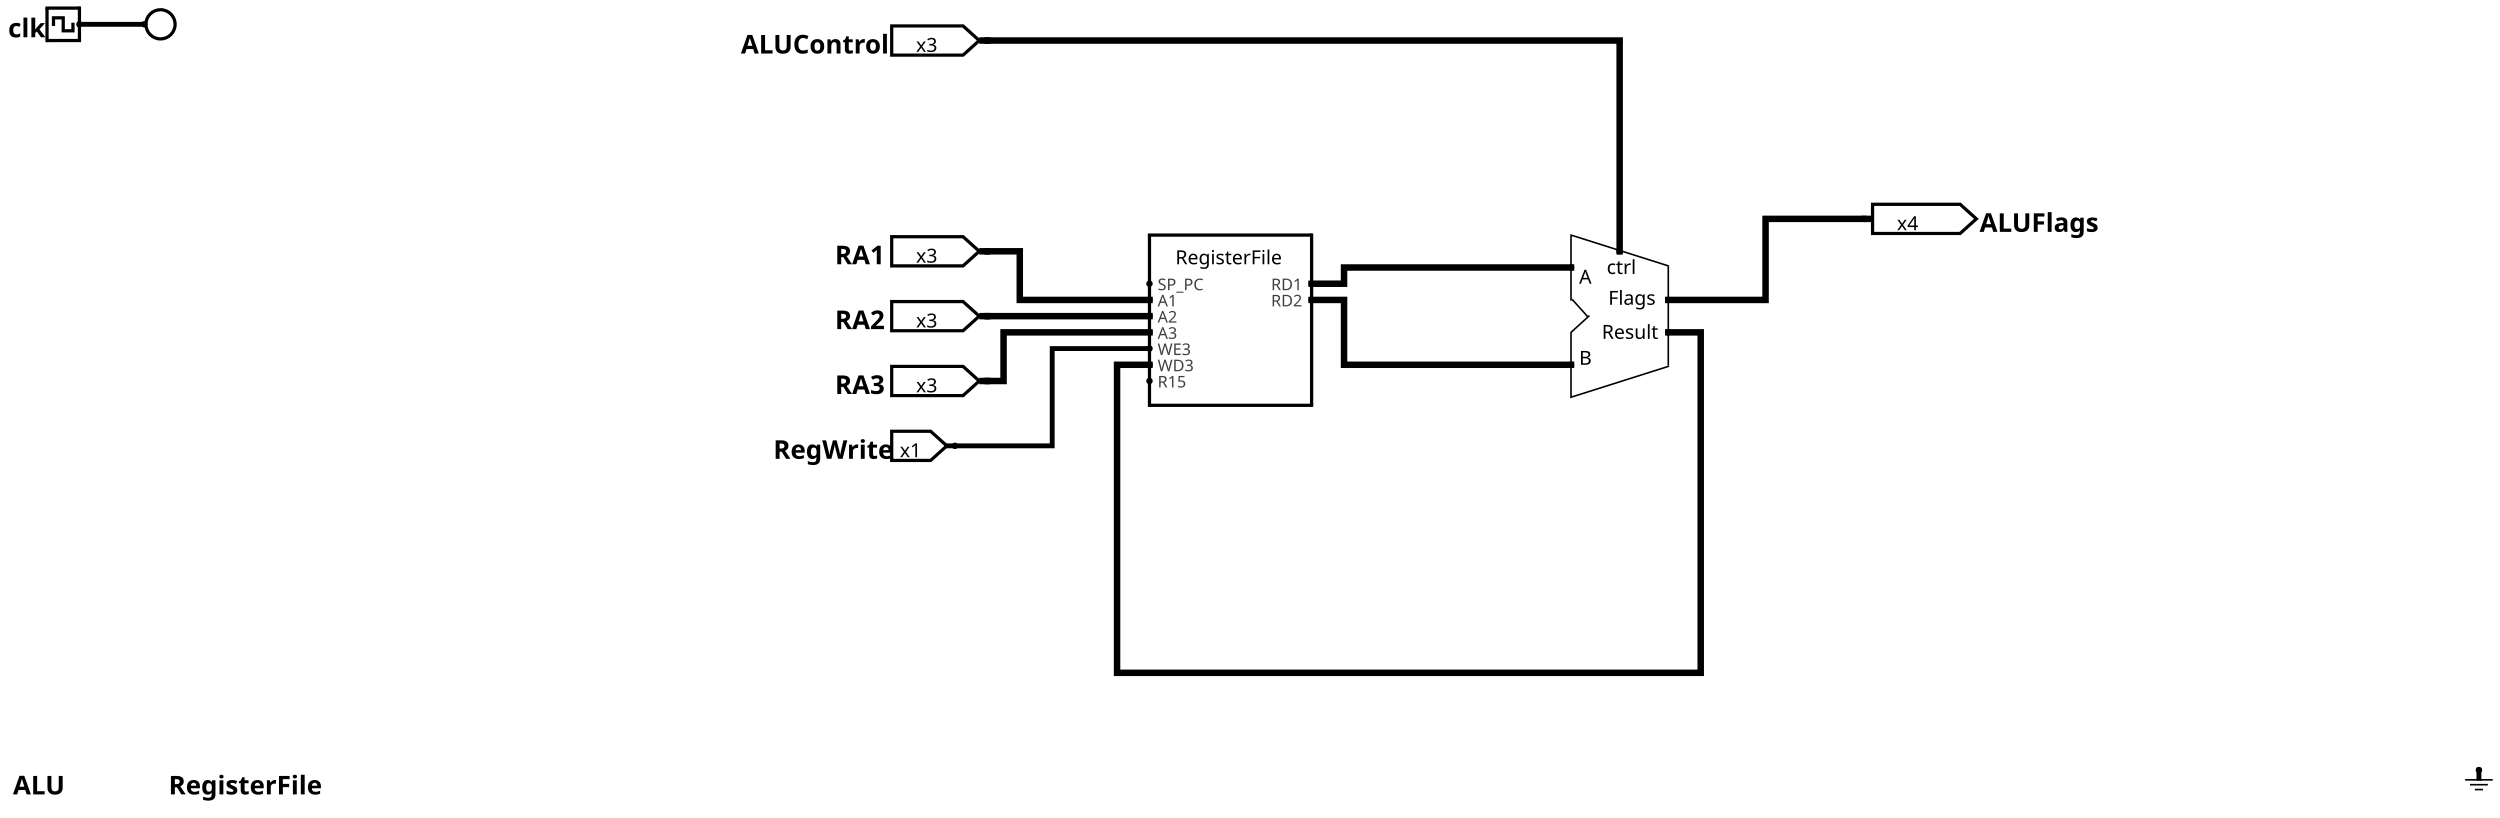
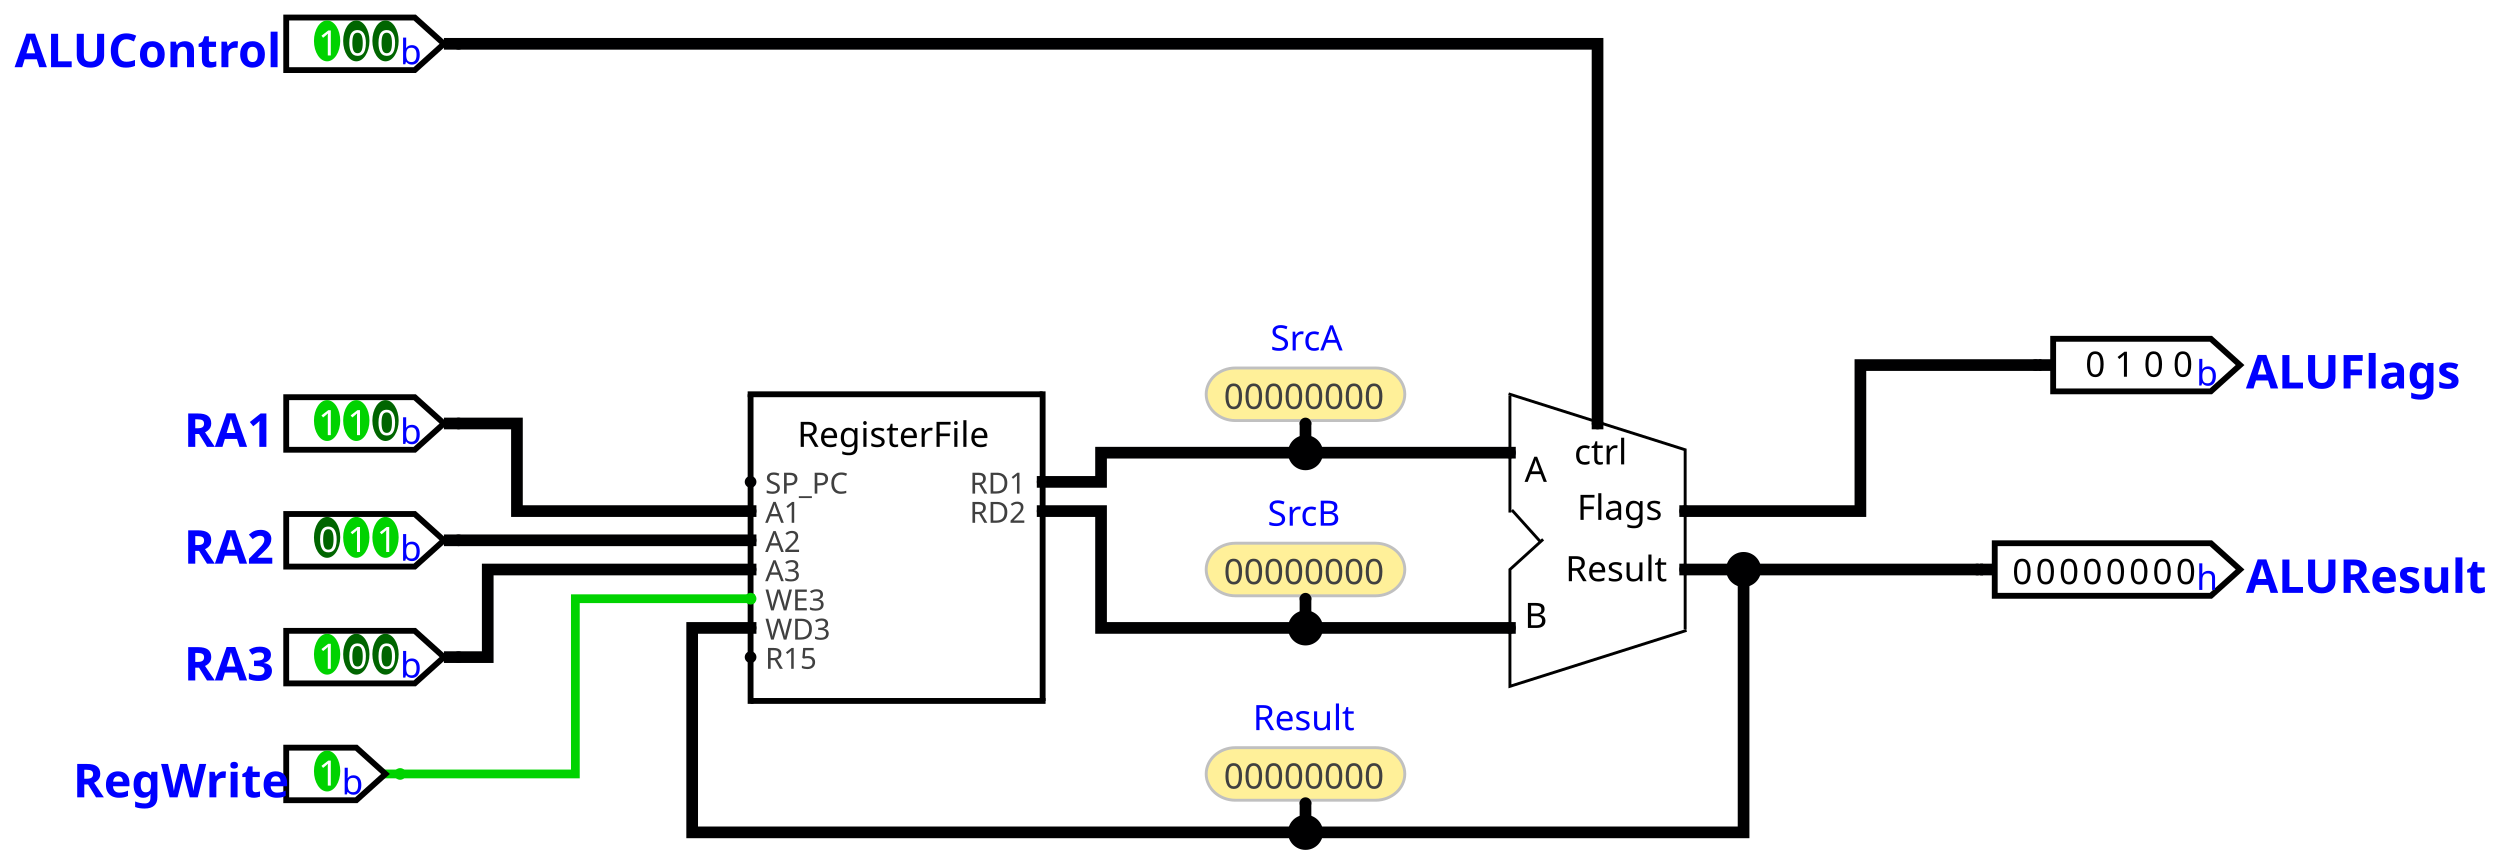
- <svg xmlns="http://www.w3.org/2000/svg" version="1.1" viewBox="0 0 1542 504">
-   <polyline fill="none" points="609,195 709,195" stroke="rgb(0, 0, 0)" stroke-linecap="square" stroke-width="4.0" />
-   <polyline fill="none" points="49,15 89,15" stroke="rgb(0, 0, 0)" stroke-linecap="square" stroke-width="3.0" />
-   <polyline fill="none" points="1149,135 1089,135 1089,185 1029,185" stroke="rgb(0, 0, 0)" stroke-linecap="square" stroke-width="4.0" />
-   <polyline fill="none" points="609,25 999,25 999,155" stroke="rgb(0, 0, 0)" stroke-linecap="square" stroke-width="4.0" />
-   <polyline fill="none" points="809,175 829,175 829,165 969,165" stroke="rgb(0, 0, 0)" stroke-linecap="square" stroke-width="4.0" />
-   <polyline fill="none" points="809,185 829,185 829,225 969,225" stroke="rgb(0, 0, 0)" stroke-linecap="square" stroke-width="4.0" />
-   <polyline fill="none" points="609,155 629,155 629,185 709,185" stroke="rgb(0, 0, 0)" stroke-linecap="square" stroke-width="4.0" />
-   <polyline fill="none" points="1029,205 1049,205 1049,415 689,415 689,225 709,225" stroke="rgb(0, 0, 0)" stroke-linecap="square" stroke-width="4.0" />
-   <polyline fill="none" points="609,235 619,235 619,205 709,205" stroke="rgb(0, 0, 0)" stroke-linecap="square" stroke-width="4.0" />
-   <polyline fill="none" points="1153,135 1152,135" stroke="rgb(0, 0, 1)" stroke-linecap="square" stroke-width="4.0" />
-   <polygon fill="none" points="1209,126 1219,135 1209,144 1155,144 1155,126" stroke="rgb(0, 0, 0)" stroke-linecap="square" stroke-width="2.0" />
-   <text fill="rgb(0, 0, 0)" font-family="Monospaced" font-size="12" x="1170.0" y="142.0">x4</text>
-   <text fill="rgb(0, 0, 0)" font-family="Monospaced" font-size="16" font-weight="bold" x="1221.0" y="143.0">ALUFlags</text>
-   <ellipse cx="1149.0" cy="135.0" fill="rgb(0, 0, 0)" rx="2.0" ry="2.0" stroke="none" stroke-width="2.0" />
-   <polyline fill="none" points="584,275 589,275 649,275 649,215 709,215" stroke="rgb(0, 0, 0)" stroke-linecap="square" stroke-width="3.0" />
-   <polygon fill="none" points="574,284 584,275 574,266 550,266 550,284" stroke="rgb(0, 0, 0)" stroke-linecap="square" stroke-width="2.0" />
-   <text fill="rgb(0, 0, 0)" font-family="Monospaced" font-size="12" x="555.0" y="282.0">x1</text>
-   <text fill="rgb(0, 0, 0)" font-family="Monospaced" font-size="16" font-weight="bold" x="477.0" y="283.0">RegWrite</text>
-   <ellipse cx="589.0" cy="275.0" fill="rgb(0, 0, 0)" rx="2.0" ry="2.0" stroke="none" stroke-width="2.0" />
-   <polyline fill="none" points="606,25 609,25" stroke="rgb(0, 0, 1)" stroke-linecap="square" stroke-width="4.0" />
-   <polygon fill="none" points="594,34 604,25 594,16 550,16 550,34" stroke="rgb(0, 0, 0)" stroke-linecap="square" stroke-width="2.0" />
-   <text fill="rgb(0, 0, 0)" font-family="Monospaced" font-size="12" x="565.0" y="32.0">x3</text>
-   <text fill="rgb(0, 0, 0)" font-family="Monospaced" font-size="16" font-weight="bold" x="457.0" y="33.0">ALUControl</text>
-   <ellipse cx="609.0" cy="25.0" fill="rgb(0, 0, 0)" rx="2.0" ry="2.0" stroke="none" stroke-width="2.0" />
-   <polyline fill="none" points="606,155 609,155" stroke="rgb(0, 0, 1)" stroke-linecap="square" stroke-width="4.0" />
-   <polygon fill="none" points="594,164 604,155 594,146 550,146 550,164" stroke="rgb(0, 0, 0)" stroke-linecap="square" stroke-width="2.0" />
-   <text fill="rgb(0, 0, 0)" font-family="Monospaced" font-size="12" x="565.0" y="162.0">x3</text>
-   <text fill="rgb(0, 0, 0)" font-family="Monospaced" font-size="16" font-weight="bold" x="515.0" y="163.0">RA1</text>
-   <ellipse cx="609.0" cy="155.0" fill="rgb(0, 0, 0)" rx="2.0" ry="2.0" stroke="none" stroke-width="2.0" />
-   <polyline fill="none" points="606,195 609,195" stroke="rgb(0, 0, 1)" stroke-linecap="square" stroke-width="4.0" />
-   <polygon fill="none" points="594,204 604,195 594,186 550,186 550,204" stroke="rgb(0, 0, 0)" stroke-linecap="square" stroke-width="2.0" />
-   <text fill="rgb(0, 0, 0)" font-family="Monospaced" font-size="12" x="565.0" y="202.0">x3</text>
-   <text fill="rgb(0, 0, 0)" font-family="Monospaced" font-size="16" font-weight="bold" x="515.0" y="203.0">RA2</text>
-   <ellipse cx="609.0" cy="195.0" fill="rgb(0, 0, 0)" rx="2.0" ry="2.0" stroke="none" stroke-width="2.0" />
-   <polyline fill="none" points="606,235 609,235" stroke="rgb(0, 0, 1)" stroke-linecap="square" stroke-width="4.0" />
-   <polygon fill="none" points="594,244 604,235 594,226 550,226 550,244" stroke="rgb(0, 0, 0)" stroke-linecap="square" stroke-width="2.0" />
-   <text fill="rgb(0, 0, 0)" font-family="Monospaced" font-size="12" x="565.0" y="242.0">x3</text>
-   <text fill="rgb(0, 0, 0)" font-family="Monospaced" font-size="16" font-weight="bold" x="515.0" y="243.0">RA3</text>
-   <ellipse cx="609.0" cy="235.0" fill="rgb(0, 0, 0)" rx="2.0" ry="2.0" stroke="none" stroke-width="2.0" />
-   <polyline fill="none" points="29,5 48,5" stroke="rgb(0, 0, 0)" stroke-linecap="square" stroke-width="2.0" />
-   <polyline fill="none" points="49,5 49,24" stroke="rgb(0, 0, 0)" stroke-linecap="square" stroke-width="2.0" />
-   <polyline fill="none" points="49,25 30,25" stroke="rgb(0, 0, 0)" stroke-linecap="square" stroke-width="2.0" />
-   <polyline fill="none" points="29,25 29,6" stroke="rgb(0, 0, 0)" stroke-linecap="square" stroke-width="2.0" />
-   <text fill="rgb(0, 0, 0)" font-family="SansSerif" font-size="16" font-weight="bold" x="5.0" y="23.0">clk</text>
-   <polyline fill="none" points="33,15 33,11 39,11 39,19 45,19 45,15" stroke="rgb(0, 0, 0)" stroke-linecap="square" stroke-width="2.0" />
-   <ellipse cx="49.0" cy="15.0" fill="rgb(0, 0, 0)" rx="2.0" ry="2.0" stroke="none" stroke-width="2.0" />
-   <ellipse cx="99.0" cy="15.0" fill="none" rx="9.0" ry="9.0" stroke="rgb(0, 0, 0)" stroke-width="2.0" />
-   <ellipse cx="89.0" cy="15.0" fill="rgb(0, 0, 0)" rx="2.0" ry="2.0" stroke="none" stroke-width="1.0" />
-   <text fill="rgb(0, 0, 0)" font-family="SansSerif" font-size="16" font-weight="bold" x="104.0" y="490.0">RegisterFile</text>
-   <text fill="rgb(0, 0, 0)" font-family="SansSerif" font-size="16" font-weight="bold" x="8.0" y="490.0">ALU</text>
-   <text fill="rgb(0, 0, 0)" font-family="SansSerif" font-size="12" x="974.0" y="175.0">A</text>
-   <text fill="rgb(0, 0, 0)" font-family="SansSerif" font-size="12" x="974.0" y="225.0">B</text>
-   <text fill="rgb(0, 0, 0)" font-family="SansSerif" font-size="12" x="988.0" y="209.0">Result</text>
-   <text fill="rgb(0, 0, 0)" font-family="SansSerif" font-size="12" x="992.0" y="188.0">Flags</text>
-   <text fill="rgb(0, 0, 0)" font-family="SansSerif" font-size="12" x="991.0" y="169.0">ctrl</text>
-   <polyline fill="none" points="969,146 969,185" stroke="rgb(0, 0, 0)" stroke-linecap="square" stroke-width="1.0" />
-   <polyline fill="none" points="970,185 979,195" stroke="rgb(0, 0, 0)" stroke-linecap="square" stroke-width="1.0" />
-   <polyline fill="none" points="969,145 1029,164 1029,225" stroke="rgb(0, 0, 0)" stroke-linecap="square" stroke-width="1.0" />
-   <polyline fill="none" points="980,195 969,205 969,245 1029,226" stroke="rgb(0, 0, 0)" stroke-linecap="square" stroke-width="1.0" />
-   <ellipse cx="969.0" cy="165.0" fill="rgb(0, 0, 0)" rx="2.0" ry="2.0" stroke="none" stroke-width="1.0" />
-   <ellipse cx="969.0" cy="225.0" fill="rgb(0, 0, 0)" rx="2.0" ry="2.0" stroke="none" stroke-width="1.0" />
-   <ellipse cx="999.0" cy="155.0" fill="rgb(0, 0, 0)" rx="2.0" ry="2.0" stroke="none" stroke-width="1.0" />
-   <ellipse cx="1029.0" cy="185.0" fill="rgb(0, 0, 0)" rx="2.0" ry="2.0" stroke="none" stroke-width="1.0" />
-   <ellipse cx="1029.0" cy="205.0" fill="rgb(0, 0, 0)" rx="2.0" ry="2.0" stroke="none" stroke-width="1.0" />
-   <polyline fill="none" points="709,145 808,145" stroke="rgb(0, 0, 0)" stroke-linecap="square" stroke-width="2.0" />
-   <polyline fill="none" points="809,145 809,249" stroke="rgb(0, 0, 0)" stroke-linecap="square" stroke-width="2.0" />
-   <polyline fill="none" points="809,250 710,250" stroke="rgb(0, 0, 0)" stroke-linecap="square" stroke-width="2.0" />
-   <polyline fill="none" points="709,250 709,146" stroke="rgb(0, 0, 0)" stroke-linecap="square" stroke-width="2.0" />
-   <text fill="rgb(64, 64, 64)" font-family="SansSerif" font-size="10" x="714.0" y="179.0">SP_PC</text>
-   <text fill="rgb(64, 64, 64)" font-family="SansSerif" font-size="10" x="714.0" y="189.0">A1</text>
-   <text fill="rgb(64, 64, 64)" font-family="SansSerif" font-size="10" x="714.0" y="199.0">A2</text>
-   <text fill="rgb(64, 64, 64)" font-family="SansSerif" font-size="10" x="714.0" y="209.0">A3</text>
-   <text fill="rgb(64, 64, 64)" font-family="SansSerif" font-size="10" x="714.0" y="219.0">WE3</text>
-   <text fill="rgb(64, 64, 64)" font-family="SansSerif" font-size="10" x="714.0" y="229.0">WD3</text>
-   <text fill="rgb(64, 64, 64)" font-family="SansSerif" font-size="10" x="714.0" y="239.0">R15</text>
-   <text fill="rgb(64, 64, 64)" font-family="SansSerif" font-size="10" x="784.0" y="179.0">RD1</text>
-   <text fill="rgb(64, 64, 64)" font-family="SansSerif" font-size="10" x="784.0" y="189.0">RD2</text>
-   <text fill="rgb(0, 0, 0)" font-family="SansSerif" font-size="12" x="725.0" y="163.0">RegisterFile</text>
-   <ellipse cx="709.0" cy="175.0" fill="rgb(0, 0, 0)" rx="2.0" ry="2.0" stroke="none" stroke-width="1.0" />
-   <ellipse cx="709.0" cy="185.0" fill="rgb(0, 0, 0)" rx="2.0" ry="2.0" stroke="none" stroke-width="1.0" />
-   <ellipse cx="709.0" cy="195.0" fill="rgb(0, 0, 0)" rx="2.0" ry="2.0" stroke="none" stroke-width="1.0" />
-   <ellipse cx="709.0" cy="205.0" fill="rgb(0, 0, 0)" rx="2.0" ry="2.0" stroke="none" stroke-width="1.0" />
-   <ellipse cx="709.0" cy="215.0" fill="rgb(0, 0, 0)" rx="2.0" ry="2.0" stroke="none" stroke-width="1.0" />
-   <ellipse cx="709.0" cy="225.0" fill="rgb(0, 0, 0)" rx="2.0" ry="2.0" stroke="none" stroke-width="1.0" />
-   <ellipse cx="709.0" cy="235.0" fill="rgb(0, 0, 0)" rx="2.0" ry="2.0" stroke="none" stroke-width="1.0" />
-   <ellipse cx="809.0" cy="175.0" fill="rgb(0, 0, 0)" rx="2.0" ry="2.0" stroke="none" stroke-width="1.0" />
-   <ellipse cx="809.0" cy="185.0" fill="rgb(0, 0, 0)" rx="2.0" ry="2.0" stroke="none" stroke-width="1.0" />
-   <polyline fill="none" points="1529,475 1529,480" stroke="rgb(0, 0, 0)" stroke-linecap="square" stroke-width="3.0" />
-   <polyline fill="none" points="1537,481 1521,481" stroke="rgb(0, 0, 0)" stroke-linecap="square" stroke-width="1.0" />
-   <polyline fill="none" points="1534,484 1524,484" stroke="rgb(0, 0, 0)" stroke-linecap="square" stroke-width="1.0" />
-   <polyline fill="none" points="1531,487 1527,487" stroke="rgb(0, 0, 0)" stroke-linecap="square" stroke-width="1.0" />
-   <ellipse cx="1529.0" cy="475.0" fill="rgb(0, 0, 0)" rx="2.0" ry="2.0" stroke="none" stroke-width="1.0" />
+ <svg xmlns="http://www.w3.org/2000/svg" version="1.1" viewBox="0 0 856 291">
+   <polyline fill="none" points="697,125 637,125 637,175 577,175" stroke="rgb(0, 0, 1)" stroke-linecap="square" stroke-width="4.0" />
+   <polyline fill="none" points="447,275 447,285 597,285 597,195 677,195" stroke="rgb(0, 0, 1)" stroke-linecap="square" stroke-width="4.0" />
+   <polyline fill="none" points="447,285 237,285 237,215 257,215" stroke="rgb(0, 0, 1)" stroke-linecap="square" stroke-width="4.0" />
+   <polyline fill="none" points="447,145 447,155 517,155" stroke="rgb(0, 0, 1)" stroke-linecap="square" stroke-width="4.0" />
+   <polyline fill="none" points="447,205 447,215 517,215" stroke="rgb(0, 0, 1)" stroke-linecap="square" stroke-width="4.0" />
+   <polyline fill="none" points="357,165 377,165 377,155 447,155" stroke="rgb(0, 0, 1)" stroke-linecap="square" stroke-width="4.0" />
+   <polyline fill="none" points="357,175 377,175 377,215 447,215" stroke="rgb(0, 0, 1)" stroke-linecap="square" stroke-width="4.0" />
+   <polyline fill="none" points="577,195 597,195" stroke="rgb(0, 0, 1)" stroke-linecap="square" stroke-width="4.0" />
+   <ellipse cx="447.0" cy="215.0" fill="rgb(0, 0, 1)" rx="6.0" ry="6.0" stroke="none" stroke-width="4.0" />
+   <ellipse cx="447.0" cy="155.0" fill="rgb(0, 0, 1)" rx="6.0" ry="6.0" stroke="none" stroke-width="4.0" />
+   <ellipse cx="447.0" cy="285.0" fill="rgb(0, 0, 1)" rx="6.0" ry="6.0" stroke="none" stroke-width="4.0" />
+   <ellipse cx="597.0" cy="195.0" fill="rgb(0, 0, 1)" rx="6.0" ry="6.0" stroke="none" stroke-width="4.0" />
+   <polyline fill="none" points="681,195 680,195" stroke="rgb(0, 0, 1)" stroke-linecap="square" stroke-width="4.0" />
+   <polygon fill="none" points="757,186 767,195 757,204 683,204 683,186" stroke="rgb(0, 0, 0)" stroke-linecap="square" stroke-width="2.0" />
+   <text fill="rgb(0, 0, 255)" font-family="Monospaced" font-size="12" x="752.0" y="202.0">h</text>
+   <text fill="rgb(0, 0, 0)" font-family="Monospaced" font-size="12" x="745.0" y="200.0">0</text>
+   <text fill="rgb(0, 0, 0)" font-family="Monospaced" font-size="12" x="737.0" y="200.0">0</text>
+   <text fill="rgb(0, 0, 0)" font-family="Monospaced" font-size="12" x="729.0" y="200.0">0</text>
+   <text fill="rgb(0, 0, 0)" font-family="Monospaced" font-size="12" x="721.0" y="200.0">0</text>
+   <text fill="rgb(0, 0, 0)" font-family="Monospaced" font-size="12" x="713.0" y="200.0">0</text>
+   <text fill="rgb(0, 0, 0)" font-family="Monospaced" font-size="12" x="705.0" y="200.0">0</text>
+   <text fill="rgb(0, 0, 0)" font-family="Monospaced" font-size="12" x="697.0" y="200.0">0</text>
+   <text fill="rgb(0, 0, 0)" font-family="Monospaced" font-size="12" x="689.0" y="200.0">0</text>
+   <text fill="rgb(0, 0, 255)" font-family="Monospaced" font-size="16" font-weight="bold" x="769.0" y="203.0">ALUResult</text>
+   <ellipse cx="677.0" cy="195.0" fill="rgb(0, 0, 1)" rx="2.0" ry="2.0" stroke="none" stroke-width="2.0" />
+   <polyline fill="none" points="701,125 700,125" stroke="rgb(0, 0, 1)" stroke-linecap="square" stroke-width="4.0" />
+   <polygon fill="none" points="757,116 767,125 757,134 703,134 703,116" stroke="rgb(0, 0, 0)" stroke-linecap="square" stroke-width="2.0" />
+   <text fill="rgb(0, 0, 255)" font-family="Monospaced" font-size="12" x="752.0" y="132.0">b</text>
+   <text fill="rgb(0, 0, 0)" font-family="Monospaced" font-size="12" x="744.0" y="129.0">0</text>
+   <text fill="rgb(0, 0, 0)" font-family="Monospaced" font-size="12" x="734.0" y="129.0">0</text>
+   <text fill="rgb(0, 0, 0)" font-family="Monospaced" font-size="12" x="724.0" y="129.0">1</text>
+   <text fill="rgb(0, 0, 0)" font-family="Monospaced" font-size="12" x="714.0" y="129.0">0</text>
+   <text fill="rgb(0, 0, 255)" font-family="Monospaced" font-size="16" font-weight="bold" x="769.0" y="133.0">ALUFlags</text>
+   <ellipse cx="697.0" cy="125.0" fill="rgb(0, 0, 1)" rx="2.0" ry="2.0" stroke="none" stroke-width="2.0" />
+   <polyline fill="none" points="132,265 137,265 197,265 197,205 257,205" stroke="rgb(0, 211, 0)" stroke-linecap="square" stroke-width="3.0" />
+   <polygon fill="none" points="122,274 132,265 122,256 98,256 98,274" stroke="rgb(0, 0, 0)" stroke-linecap="square" stroke-width="2.0" />
+   <text fill="rgb(0, 0, 255)" font-family="Monospaced" font-size="12" x="117.0" y="272.0">b</text>
+   <ellipse cx="112.0" cy="264.0" fill="rgb(0, 211, 0)" rx="4.5" ry="7.0" stroke="none" stroke-width="2.0" />
+   <text fill="rgb(255, 255, 255)" font-family="Monospaced" font-size="12" x="109.0" y="269.0">1</text>
+   <text fill="rgb(0, 0, 255)" font-family="Monospaced" font-size="16" font-weight="bold" x="25.0" y="273.0">RegWrite</text>
+   <ellipse cx="137.0" cy="265.0" fill="rgb(0, 211, 0)" rx="2.0" ry="2.0" stroke="none" stroke-width="2.0" />
+   <polyline fill="none" points="154,15 157,15 547,15 547,145" stroke="rgb(0, 0, 1)" stroke-linecap="square" stroke-width="4.0" />
+   <polygon fill="none" points="142,24 152,15 142,6 98,6 98,24" stroke="rgb(0, 0, 0)" stroke-linecap="square" stroke-width="2.0" />
+   <text fill="rgb(0, 0, 255)" font-family="Monospaced" font-size="12" x="137.0" y="22.0">b</text>
+   <ellipse cx="132.0" cy="14.0" fill="rgb(0, 101, 0)" rx="4.5" ry="7.0" stroke="none" stroke-width="2.0" />
+   <text fill="rgb(255, 255, 255)" font-family="Monospaced" font-size="12" x="129.0" y="19.0">0</text>
+   <ellipse cx="122.0" cy="14.0" fill="rgb(0, 101, 0)" rx="4.5" ry="7.0" stroke="none" stroke-width="2.0" />
+   <text fill="rgb(255, 255, 255)" font-family="Monospaced" font-size="12" x="119.0" y="19.0">0</text>
+   <ellipse cx="112.0" cy="14.0" fill="rgb(0, 211, 0)" rx="4.5" ry="7.0" stroke="none" stroke-width="2.0" />
+   <text fill="rgb(255, 255, 255)" font-family="Monospaced" font-size="12" x="109.0" y="19.0">1</text>
+   <text fill="rgb(0, 0, 255)" font-family="Monospaced" font-size="16" font-weight="bold" x="5.0" y="23.0">ALUControl</text>
+   <ellipse cx="157.0" cy="15.0" fill="rgb(0, 0, 1)" rx="2.0" ry="2.0" stroke="none" stroke-width="2.0" />
+   <polyline fill="none" points="154,145 157,145 177,145 177,175 257,175" stroke="rgb(0, 0, 1)" stroke-linecap="square" stroke-width="4.0" />
+   <polygon fill="none" points="142,154 152,145 142,136 98,136 98,154" stroke="rgb(0, 0, 0)" stroke-linecap="square" stroke-width="2.0" />
+   <text fill="rgb(0, 0, 255)" font-family="Monospaced" font-size="12" x="137.0" y="152.0">b</text>
+   <ellipse cx="132.0" cy="144.0" fill="rgb(0, 101, 0)" rx="4.5" ry="7.0" stroke="none" stroke-width="2.0" />
+   <text fill="rgb(255, 255, 255)" font-family="Monospaced" font-size="12" x="129.0" y="149.0">0</text>
+   <ellipse cx="122.0" cy="144.0" fill="rgb(0, 211, 0)" rx="4.5" ry="7.0" stroke="none" stroke-width="2.0" />
+   <text fill="rgb(255, 255, 255)" font-family="Monospaced" font-size="12" x="119.0" y="149.0">1</text>
+   <ellipse cx="112.0" cy="144.0" fill="rgb(0, 211, 0)" rx="4.5" ry="7.0" stroke="none" stroke-width="2.0" />
+   <text fill="rgb(255, 255, 255)" font-family="Monospaced" font-size="12" x="109.0" y="149.0">1</text>
+   <text fill="rgb(0, 0, 255)" font-family="Monospaced" font-size="16" font-weight="bold" x="63.0" y="153.0">RA1</text>
+   <ellipse cx="157.0" cy="145.0" fill="rgb(0, 0, 1)" rx="2.0" ry="2.0" stroke="none" stroke-width="2.0" />
+   <polyline fill="none" points="154,185 157,185 257,185" stroke="rgb(0, 0, 1)" stroke-linecap="square" stroke-width="4.0" />
+   <polygon fill="none" points="142,194 152,185 142,176 98,176 98,194" stroke="rgb(0, 0, 0)" stroke-linecap="square" stroke-width="2.0" />
+   <text fill="rgb(0, 0, 255)" font-family="Monospaced" font-size="12" x="137.0" y="192.0">b</text>
+   <ellipse cx="132.0" cy="184.0" fill="rgb(0, 211, 0)" rx="4.5" ry="7.0" stroke="none" stroke-width="2.0" />
+   <text fill="rgb(255, 255, 255)" font-family="Monospaced" font-size="12" x="129.0" y="189.0">1</text>
+   <ellipse cx="122.0" cy="184.0" fill="rgb(0, 211, 0)" rx="4.5" ry="7.0" stroke="none" stroke-width="2.0" />
+   <text fill="rgb(255, 255, 255)" font-family="Monospaced" font-size="12" x="119.0" y="189.0">1</text>
+   <ellipse cx="112.0" cy="184.0" fill="rgb(0, 101, 0)" rx="4.5" ry="7.0" stroke="none" stroke-width="2.0" />
+   <text fill="rgb(255, 255, 255)" font-family="Monospaced" font-size="12" x="109.0" y="189.0">0</text>
+   <text fill="rgb(0, 0, 255)" font-family="Monospaced" font-size="16" font-weight="bold" x="63.0" y="193.0">RA2</text>
+   <ellipse cx="157.0" cy="185.0" fill="rgb(0, 0, 1)" rx="2.0" ry="2.0" stroke="none" stroke-width="2.0" />
+   <polyline fill="none" points="154,225 157,225 167,225 167,195 257,195" stroke="rgb(0, 0, 1)" stroke-linecap="square" stroke-width="4.0" />
+   <polygon fill="none" points="142,234 152,225 142,216 98,216 98,234" stroke="rgb(0, 0, 0)" stroke-linecap="square" stroke-width="2.0" />
+   <text fill="rgb(0, 0, 255)" font-family="Monospaced" font-size="12" x="137.0" y="232.0">b</text>
+   <ellipse cx="132.0" cy="224.0" fill="rgb(0, 101, 0)" rx="4.5" ry="7.0" stroke="none" stroke-width="2.0" />
+   <text fill="rgb(255, 255, 255)" font-family="Monospaced" font-size="12" x="129.0" y="229.0">0</text>
+   <ellipse cx="122.0" cy="224.0" fill="rgb(0, 101, 0)" rx="4.5" ry="7.0" stroke="none" stroke-width="2.0" />
+   <text fill="rgb(255, 255, 255)" font-family="Monospaced" font-size="12" x="119.0" y="229.0">0</text>
+   <ellipse cx="112.0" cy="224.0" fill="rgb(0, 211, 0)" rx="4.5" ry="7.0" stroke="none" stroke-width="2.0" />
+   <text fill="rgb(255, 255, 255)" font-family="Monospaced" font-size="12" x="109.0" y="229.0">1</text>
+   <text fill="rgb(0, 0, 255)" font-family="Monospaced" font-size="16" font-weight="bold" x="63.0" y="233.0">RA3</text>
+   <ellipse cx="157.0" cy="225.0" fill="rgb(0, 0, 1)" rx="2.0" ry="2.0" stroke="none" stroke-width="2.0" />
+   <rect fill="rgb(255, 240, 153)" height="18" rx="10.0" ry="10.0" stroke="none" stroke-linecap="square" stroke-width="1.0" width="68" x="413" y="126" />
+   <rect fill="none" height="18" rx="10.0" ry="10.0" stroke="rgb(192, 192, 192)" stroke-linecap="square" stroke-width="1.0" width="68" x="413" y="126" />
+   <text fill="rgb(0, 0, 255)" font-family="SansSerif" font-size="12" x="435.0" y="120.0">SrcA</text>
+   <text fill="rgb(64, 64, 64)" font-family="SansSerif" font-size="12" x="419.0" y="140.0">00000000</text>
+   <ellipse cx="447.0" cy="145.0" fill="rgb(0, 0, 1)" rx="2.0" ry="2.0" stroke="none" stroke-width="1.0" />
+   <rect fill="rgb(255, 240, 153)" height="18" rx="10.0" ry="10.0" stroke="none" stroke-linecap="square" stroke-width="1.0" width="68" x="413" y="186" />
+   <rect fill="none" height="18" rx="10.0" ry="10.0" stroke="rgb(192, 192, 192)" stroke-linecap="square" stroke-width="1.0" width="68" x="413" y="186" />
+   <text fill="rgb(0, 0, 255)" font-family="SansSerif" font-size="12" x="434.0" y="180.0">SrcB</text>
+   <text fill="rgb(64, 64, 64)" font-family="SansSerif" font-size="12" x="419.0" y="200.0">00000000</text>
+   <ellipse cx="447.0" cy="205.0" fill="rgb(0, 0, 1)" rx="2.0" ry="2.0" stroke="none" stroke-width="1.0" />
+   <text fill="rgb(0, 0, 0)" font-family="SansSerif" font-size="12" x="522.0" y="165.0">A</text>
+   <text fill="rgb(0, 0, 0)" font-family="SansSerif" font-size="12" x="522.0" y="215.0">B</text>
+   <text fill="rgb(0, 0, 0)" font-family="SansSerif" font-size="12" x="536.0" y="199.0">Result</text>
+   <text fill="rgb(0, 0, 0)" font-family="SansSerif" font-size="12" x="540.0" y="178.0">Flags</text>
+   <text fill="rgb(0, 0, 0)" font-family="SansSerif" font-size="12" x="539.0" y="159.0">ctrl</text>
+   <polyline fill="none" points="517,136 517,175" stroke="rgb(0, 0, 0)" stroke-linecap="square" stroke-width="1.0" />
+   <polyline fill="none" points="518,175 527,185" stroke="rgb(0, 0, 0)" stroke-linecap="square" stroke-width="1.0" />
+   <polyline fill="none" points="517,135 577,154 577,215" stroke="rgb(0, 0, 0)" stroke-linecap="square" stroke-width="1.0" />
+   <polyline fill="none" points="528,185 517,195 517,235 577,216" stroke="rgb(0, 0, 0)" stroke-linecap="square" stroke-width="1.0" />
+   <ellipse cx="517.0" cy="155.0" fill="rgb(0, 0, 1)" rx="2.0" ry="2.0" stroke="none" stroke-width="1.0" />
+   <ellipse cx="517.0" cy="215.0" fill="rgb(0, 0, 1)" rx="2.0" ry="2.0" stroke="none" stroke-width="1.0" />
+   <ellipse cx="547.0" cy="145.0" fill="rgb(0, 0, 1)" rx="2.0" ry="2.0" stroke="none" stroke-width="1.0" />
+   <ellipse cx="577.0" cy="175.0" fill="rgb(0, 0, 1)" rx="2.0" ry="2.0" stroke="none" stroke-width="1.0" />
+   <ellipse cx="577.0" cy="195.0" fill="rgb(0, 0, 1)" rx="2.0" ry="2.0" stroke="none" stroke-width="1.0" />
+   <polyline fill="none" points="257,135 356,135" stroke="rgb(0, 0, 0)" stroke-linecap="square" stroke-width="2.0" />
+   <polyline fill="none" points="357,135 357,239" stroke="rgb(0, 0, 0)" stroke-linecap="square" stroke-width="2.0" />
+   <polyline fill="none" points="357,240 258,240" stroke="rgb(0, 0, 0)" stroke-linecap="square" stroke-width="2.0" />
+   <polyline fill="none" points="257,240 257,136" stroke="rgb(0, 0, 0)" stroke-linecap="square" stroke-width="2.0" />
+   <text fill="rgb(64, 64, 64)" font-family="SansSerif" font-size="10" x="262.0" y="169.0">SP_PC</text>
+   <text fill="rgb(64, 64, 64)" font-family="SansSerif" font-size="10" x="262.0" y="179.0">A1</text>
+   <text fill="rgb(64, 64, 64)" font-family="SansSerif" font-size="10" x="262.0" y="189.0">A2</text>
+   <text fill="rgb(64, 64, 64)" font-family="SansSerif" font-size="10" x="262.0" y="199.0">A3</text>
+   <text fill="rgb(64, 64, 64)" font-family="SansSerif" font-size="10" x="262.0" y="209.0">WE3</text>
+   <text fill="rgb(64, 64, 64)" font-family="SansSerif" font-size="10" x="262.0" y="219.0">WD3</text>
+   <text fill="rgb(64, 64, 64)" font-family="SansSerif" font-size="10" x="262.0" y="229.0">R15</text>
+   <text fill="rgb(64, 64, 64)" font-family="SansSerif" font-size="10" x="332.0" y="169.0">RD1</text>
+   <text fill="rgb(64, 64, 64)" font-family="SansSerif" font-size="10" x="332.0" y="179.0">RD2</text>
+   <text fill="rgb(0, 0, 0)" font-family="SansSerif" font-size="12" x="273.0" y="153.0">RegisterFile</text>
+   <ellipse cx="257.0" cy="165.0" fill="rgb(0, 0, 1)" rx="2.0" ry="2.0" stroke="none" stroke-width="1.0" />
+   <ellipse cx="257.0" cy="175.0" fill="rgb(0, 0, 1)" rx="2.0" ry="2.0" stroke="none" stroke-width="1.0" />
+   <ellipse cx="257.0" cy="185.0" fill="rgb(0, 0, 1)" rx="2.0" ry="2.0" stroke="none" stroke-width="1.0" />
+   <ellipse cx="257.0" cy="195.0" fill="rgb(0, 0, 1)" rx="2.0" ry="2.0" stroke="none" stroke-width="1.0" />
+   <ellipse cx="257.0" cy="205.0" fill="rgb(0, 211, 0)" rx="2.0" ry="2.0" stroke="none" stroke-width="1.0" />
+   <ellipse cx="257.0" cy="215.0" fill="rgb(0, 0, 1)" rx="2.0" ry="2.0" stroke="none" stroke-width="1.0" />
+   <ellipse cx="257.0" cy="225.0" fill="rgb(0, 0, 1)" rx="2.0" ry="2.0" stroke="none" stroke-width="1.0" />
+   <ellipse cx="357.0" cy="165.0" fill="rgb(0, 0, 1)" rx="2.0" ry="2.0" stroke="none" stroke-width="1.0" />
+   <ellipse cx="357.0" cy="175.0" fill="rgb(0, 0, 1)" rx="2.0" ry="2.0" stroke="none" stroke-width="1.0" />
+   <rect fill="rgb(255, 240, 153)" height="18" rx="10.0" ry="10.0" stroke="none" stroke-linecap="square" stroke-width="1.0" width="68" x="413" y="256" />
+   <rect fill="none" height="18" rx="10.0" ry="10.0" stroke="rgb(192, 192, 192)" stroke-linecap="square" stroke-width="1.0" width="68" x="413" y="256" />
+   <text fill="rgb(0, 0, 255)" font-family="SansSerif" font-size="12" x="429.0" y="250.0">Result</text>
+   <text fill="rgb(64, 64, 64)" font-family="SansSerif" font-size="12" x="419.0" y="270.0">00000000</text>
+   <ellipse cx="447.0" cy="275.0" fill="rgb(0, 0, 1)" rx="2.0" ry="2.0" stroke="none" stroke-width="1.0" />
</svg>
